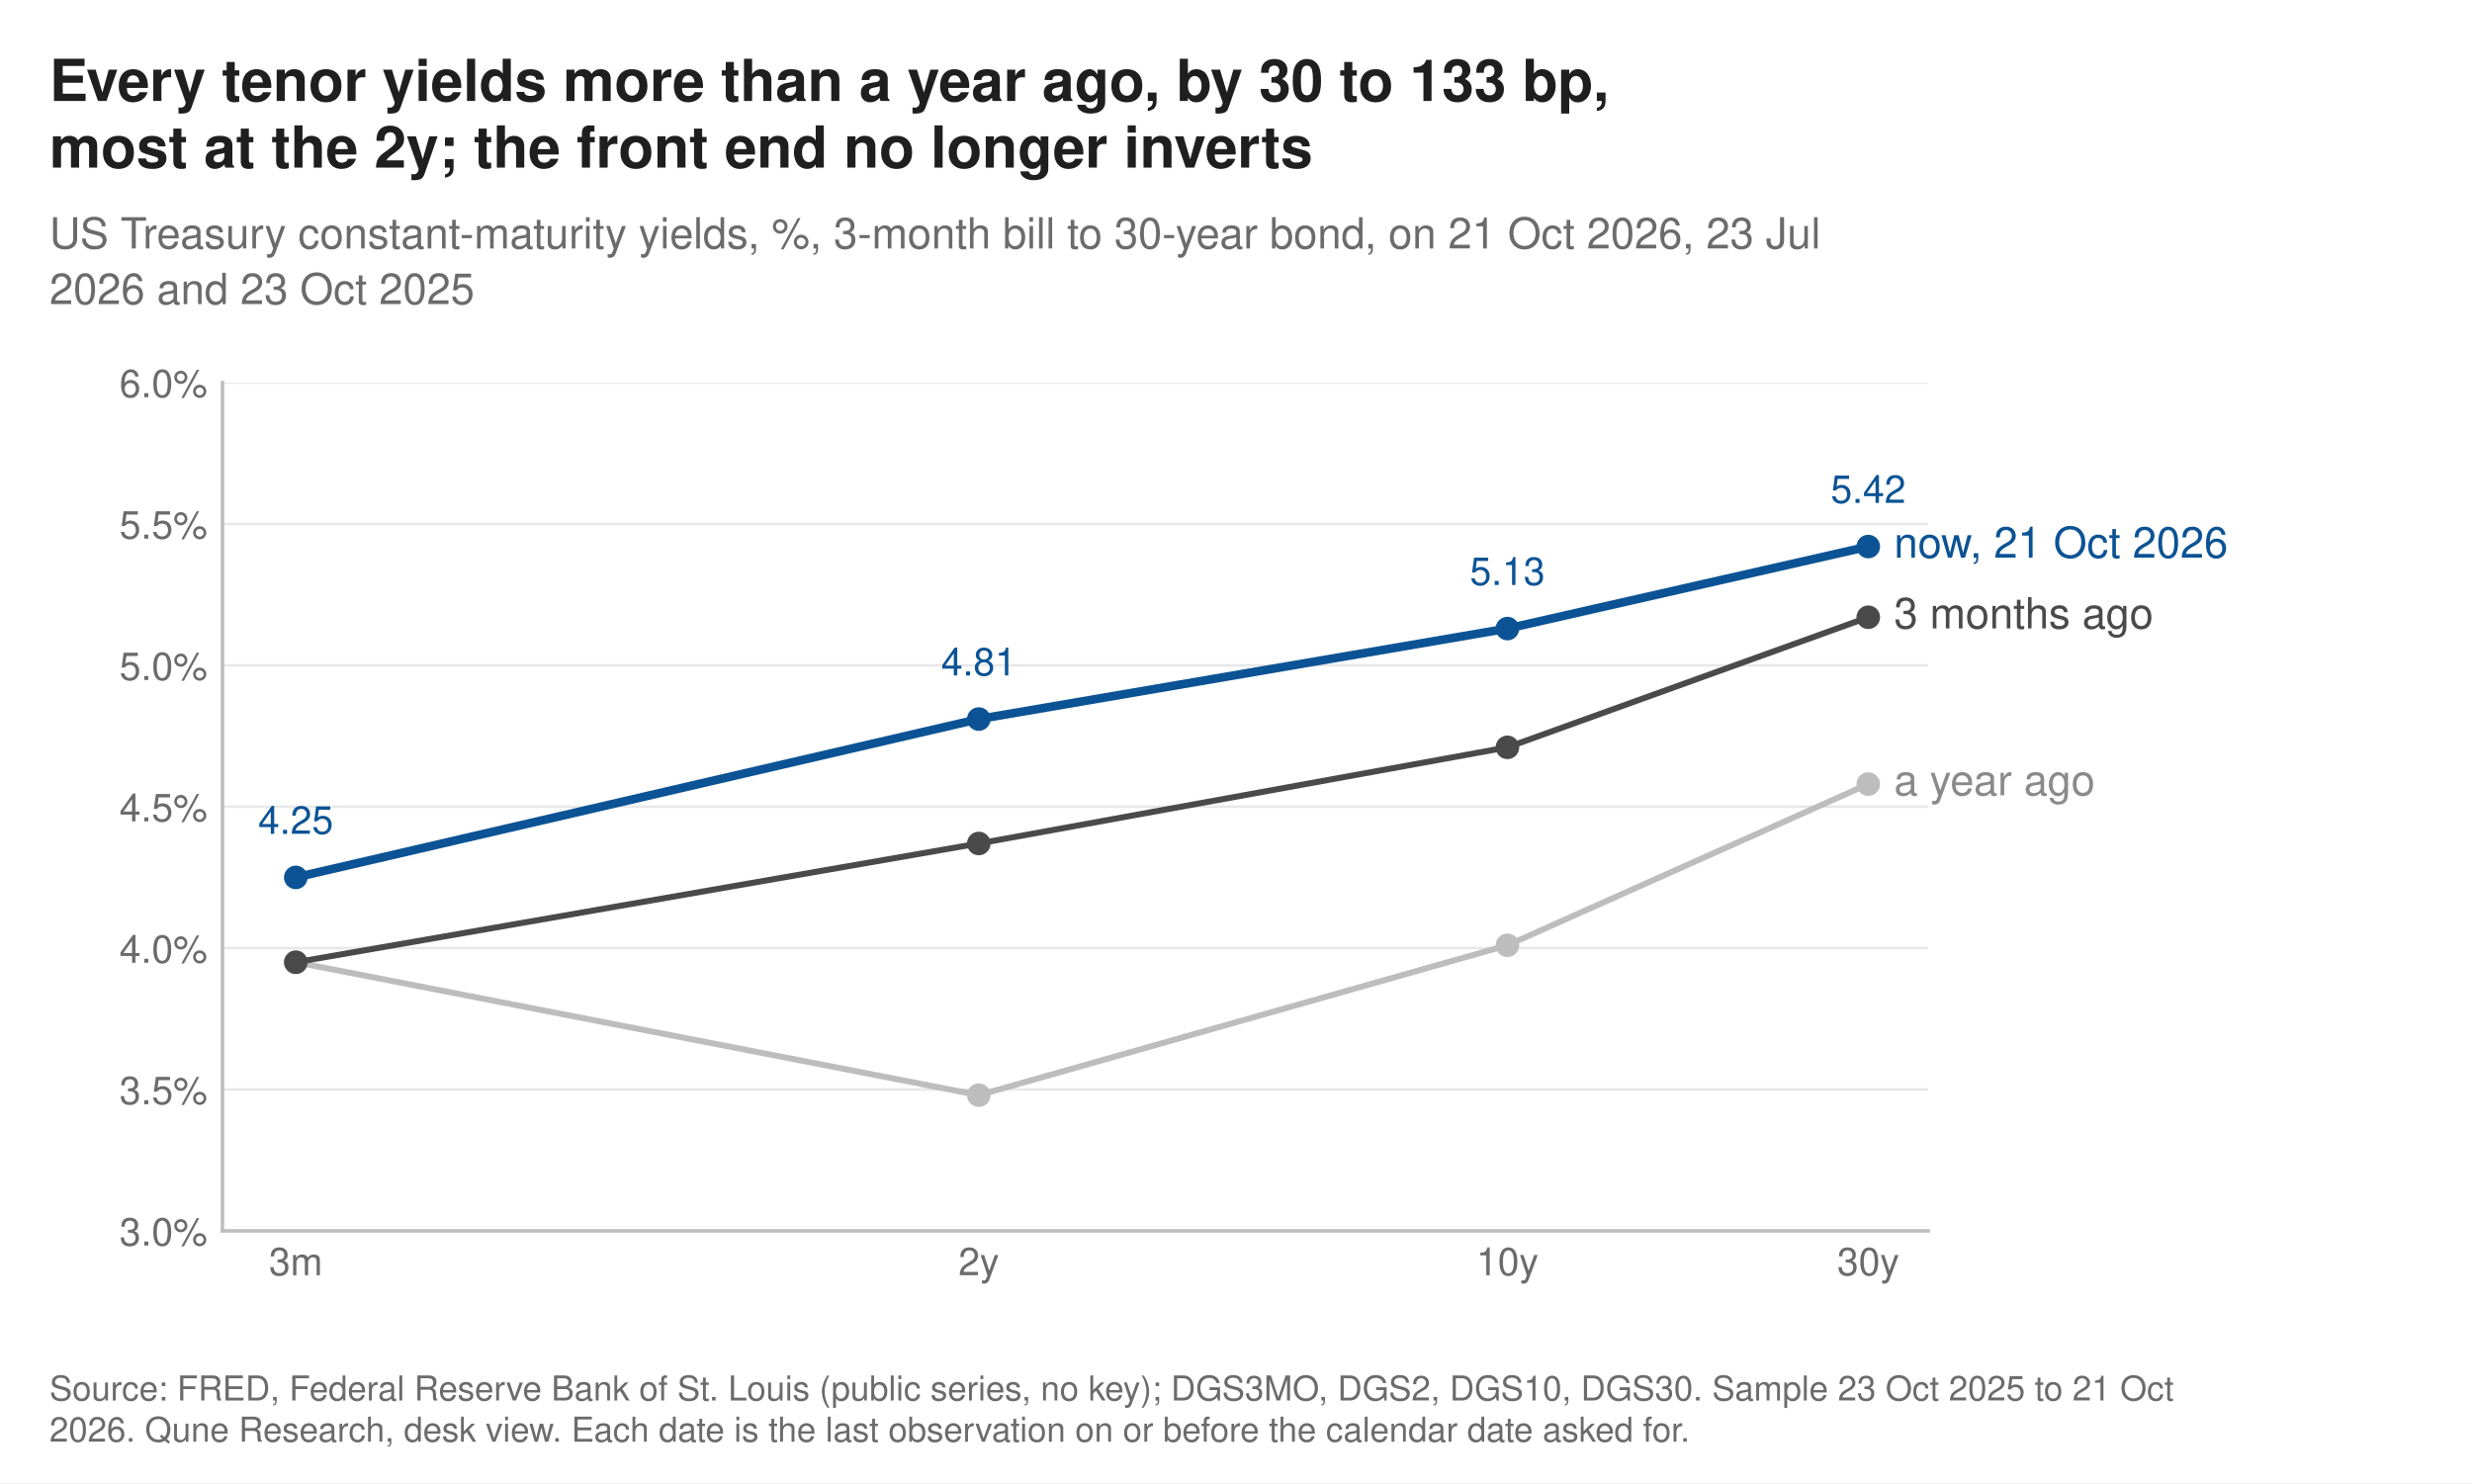
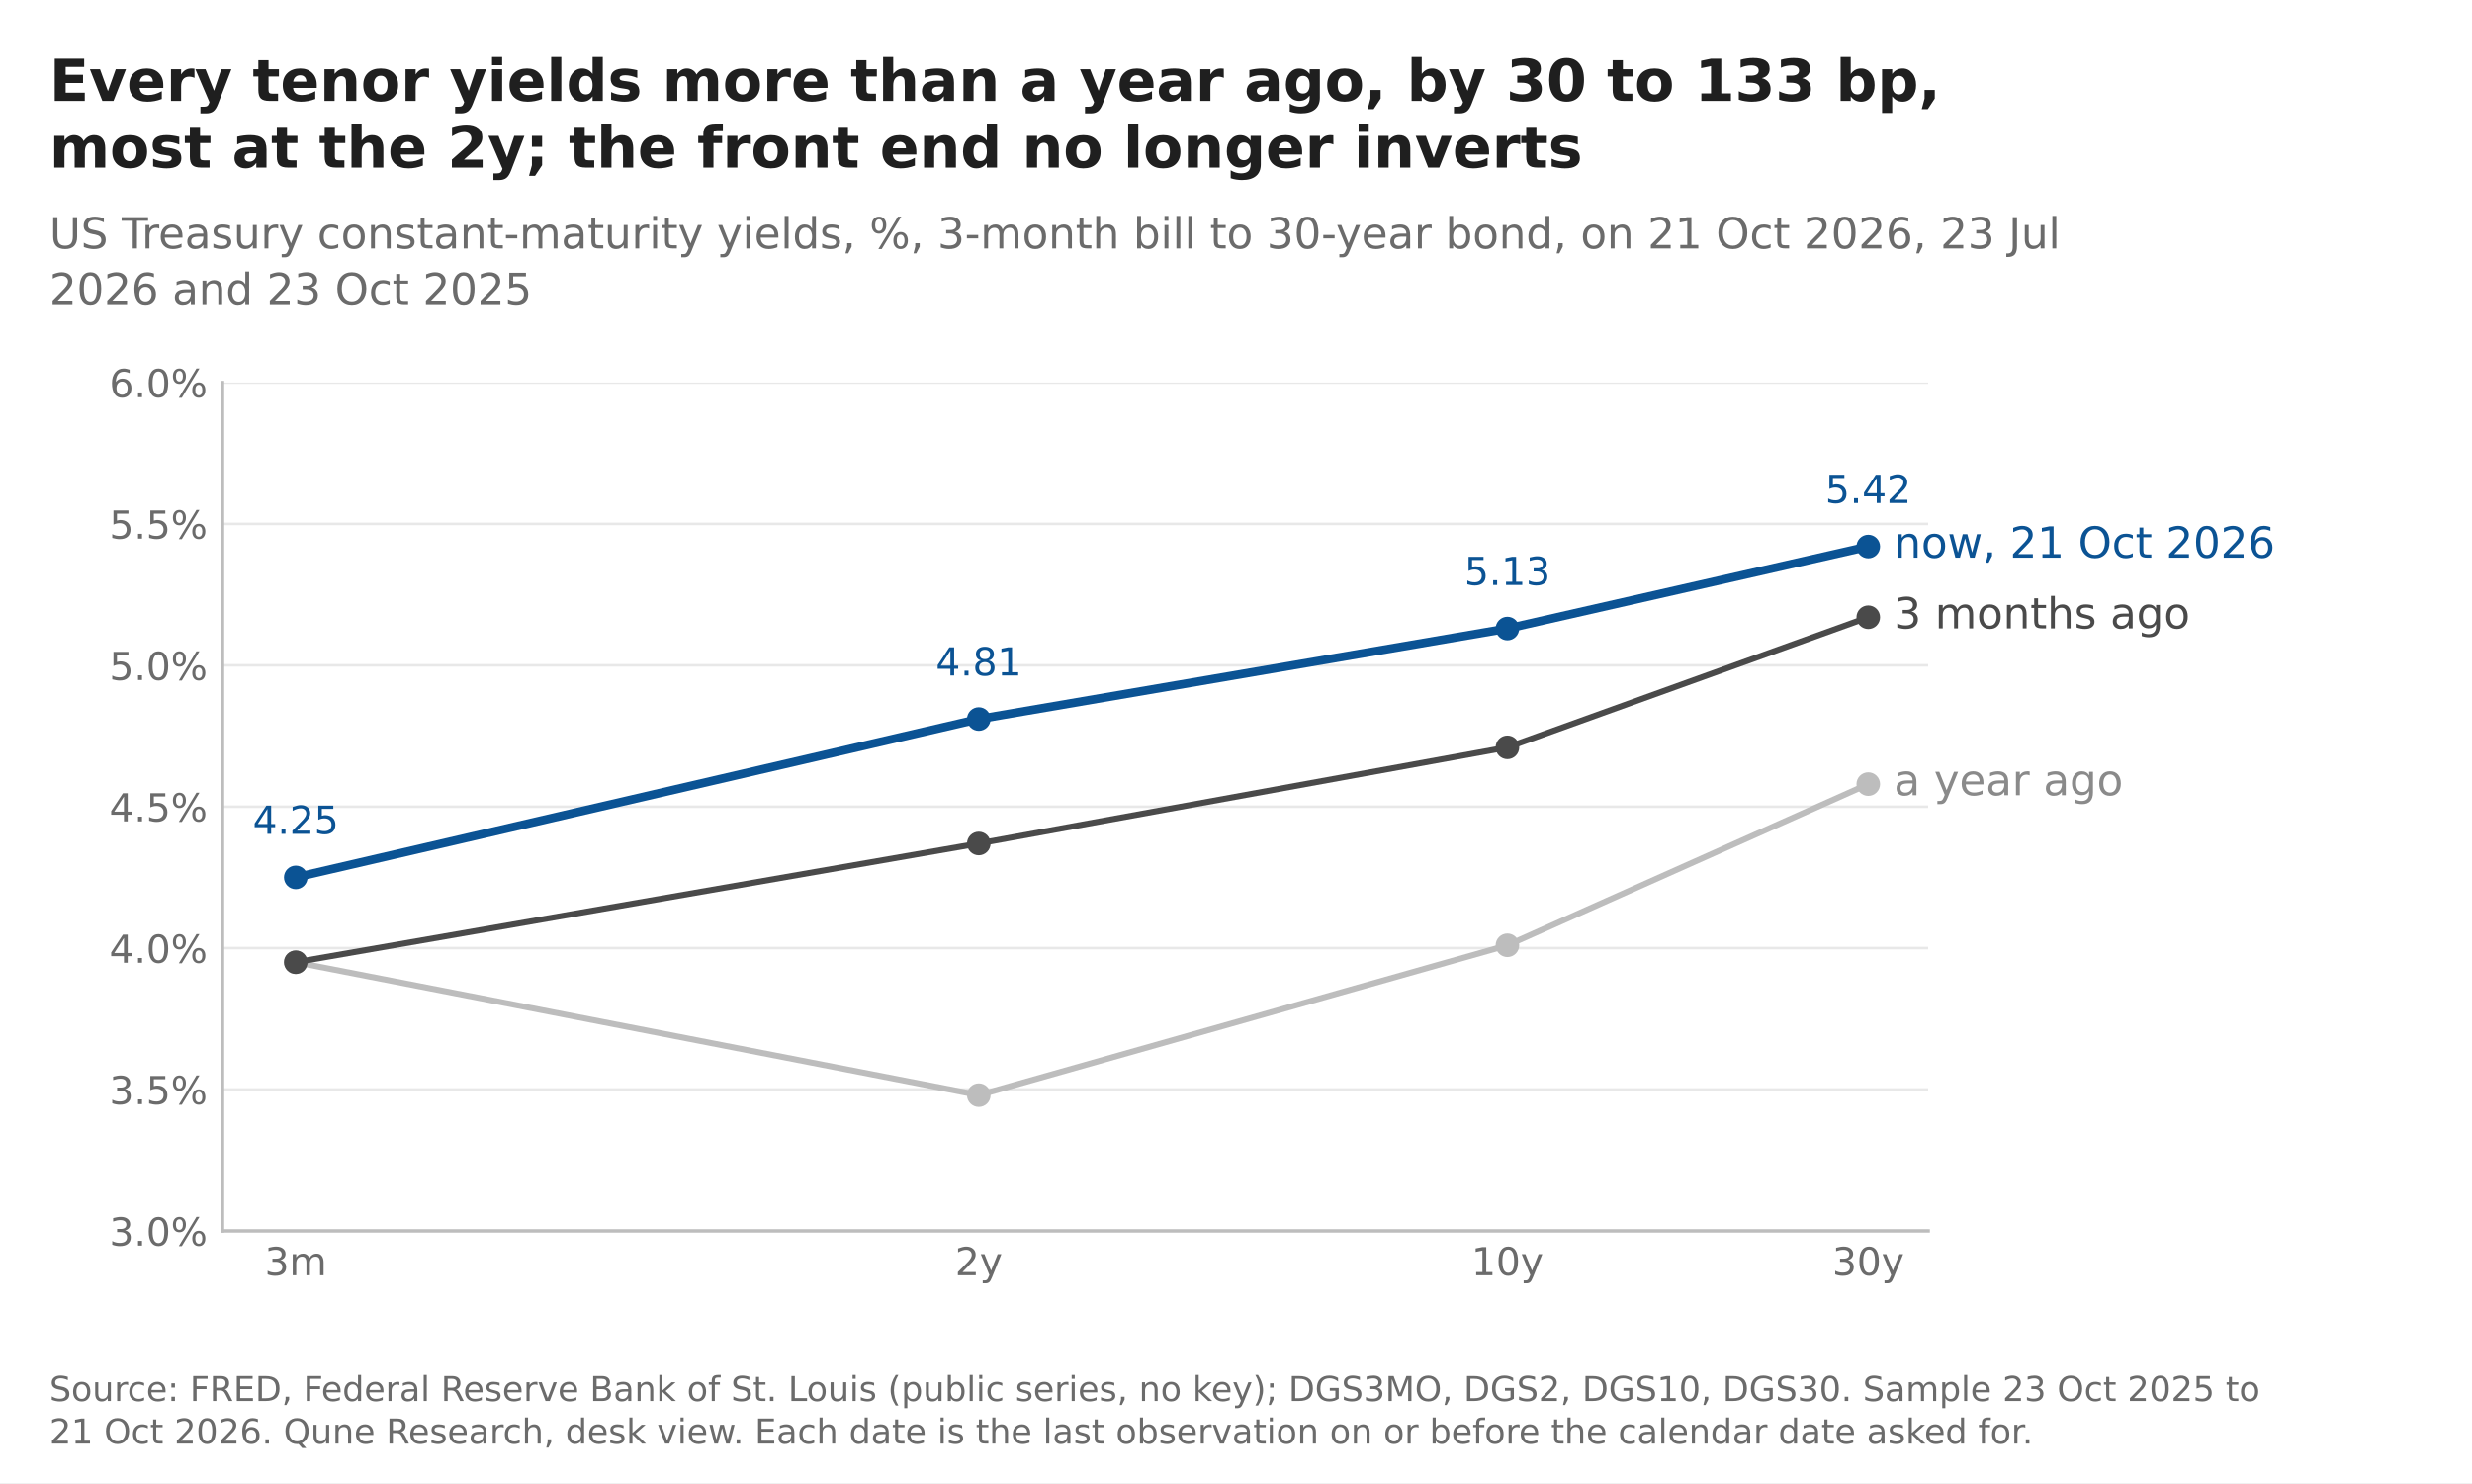
<svg xmlns="http://www.w3.org/2000/svg" xmlns:xlink="http://www.w3.org/1999/xlink" width="576pt" height="345.6pt" viewBox="0 0 576 345.6" version="1.1">
  <defs>
    <style type="text/css">*{stroke-linejoin: round; stroke-linecap: butt}</style>
  </defs>
  <g id="figure_1">
    <g id="patch_1">
      <path d="M 0 345.6  L 576 345.6  L 576 0  L 0 0  z " style="fill: #ffffff" />
    </g>
    <g id="axes_1">
      <g id="patch_2">
        <path d="M 51.84 286.848  L 449.28 286.848  L 449.28 89.146  L 51.84 89.146  z " style="fill: #ffffff" />
      </g>
      <g id="matplotlib.axis_1">
        <g id="xtick_1">
          <g id="line2d_1" />
          <g id="text_1">
-             <text style="font-size: 9px; font-family: 'Helvetica Neue', 'Helvetica', 'Arial', 'Liberation Sans', 'DejaVu Sans', sans-serif; text-anchor: middle; fill: #6b6b6b" x="68.918" y="297.186" transform="rotate(-0 68.91817 297.1859)">3m</text>
+             <text style="font-size: 9px; font-family: 'DejaVu Sans', sans-serif; text-anchor: middle; fill: #6b6b6b" x="68.918" y="297.186" transform="rotate(-0 68.91817 297.1859)">3m</text>
          </g>
        </g>
        <g id="xtick_2">
          <g id="line2d_2" />
          <g id="text_2">
-             <text style="font-size: 9px; font-family: 'Helvetica Neue', 'Helvetica', 'Arial', 'Liberation Sans', 'DejaVu Sans', sans-serif; text-anchor: middle; fill: #6b6b6b" x="228.067" y="297.186" transform="rotate(-0 228.067 297.1859)">2y</text>
+             <text style="font-size: 9px; font-family: 'DejaVu Sans', sans-serif; text-anchor: middle; fill: #6b6b6b" x="228.067" y="297.186" transform="rotate(-0 228.067 297.1859)">2y</text>
          </g>
        </g>
        <g id="xtick_3">
          <g id="line2d_3" />
          <g id="text_3">
-             <text style="font-size: 9px; font-family: 'Helvetica Neue', 'Helvetica', 'Arial', 'Liberation Sans', 'DejaVu Sans', sans-serif; text-anchor: middle; fill: #6b6b6b" x="351.244" y="297.186" transform="rotate(-0 351.2445 297.1859)">10y</text>
+             <text style="font-size: 9px; font-family: 'DejaVu Sans', sans-serif; text-anchor: middle; fill: #6b6b6b" x="351.244" y="297.186" transform="rotate(-0 351.2445 297.1859)">10y</text>
          </g>
        </g>
        <g id="xtick_4">
          <g id="line2d_4" />
          <g id="text_4">
-             <text style="font-size: 9px; font-family: 'Helvetica Neue', 'Helvetica', 'Arial', 'Liberation Sans', 'DejaVu Sans', sans-serif; text-anchor: middle; fill: #6b6b6b" x="435.326" y="297.186" transform="rotate(-0 435.3261 297.1859)">30y</text>
+             <text style="font-size: 9px; font-family: 'DejaVu Sans', sans-serif; text-anchor: middle; fill: #6b6b6b" x="435.326" y="297.186" transform="rotate(-0 435.3261 297.1859)">30y</text>
          </g>
        </g>
      </g>
      <g id="matplotlib.axis_2">
        <g id="ytick_1">
          <g id="line2d_5">
-             <path d="M 51.84 286.848  L 449.28 286.848  " clip-path="url(#p5051b0ebe6)" style="fill: none; stroke: #e8e8e8; stroke-width: 0.6; stroke-linecap: round" />
+             <path d="M 51.84 286.848  L 449.28 286.848  " clip-path="url(#pea6b366f8a)" style="fill: none; stroke: #e8e8e8; stroke-width: 0.6; stroke-linecap: round" />
          </g>
          <g id="line2d_6" />
          <g id="text_5">
-             <text style="font-size: 9px; font-family: 'Helvetica Neue', 'Helvetica', 'Arial', 'Liberation Sans', 'DejaVu Sans', sans-serif; text-anchor: end; fill: #6b6b6b" x="48.34" y="290.267" transform="rotate(-0 48.34 290.2669)">3.0%</text>
+             <text style="font-size: 9px; font-family: 'DejaVu Sans', sans-serif; text-anchor: end; fill: #6b6b6b" x="48.34" y="290.267" transform="rotate(-0 48.34 290.2669)">3.0%</text>
          </g>
        </g>
        <g id="ytick_2">
          <g id="line2d_7">
-             <path d="M 51.84 253.898  L 449.28 253.898  " clip-path="url(#p5051b0ebe6)" style="fill: none; stroke: #e8e8e8; stroke-width: 0.6; stroke-linecap: round" />
+             <path d="M 51.84 253.898  L 449.28 253.898  " clip-path="url(#pea6b366f8a)" style="fill: none; stroke: #e8e8e8; stroke-width: 0.6; stroke-linecap: round" />
          </g>
          <g id="line2d_8" />
          <g id="text_6">
-             <text style="font-size: 9px; font-family: 'Helvetica Neue', 'Helvetica', 'Arial', 'Liberation Sans', 'DejaVu Sans', sans-serif; text-anchor: end; fill: #6b6b6b" x="48.34" y="257.317" transform="rotate(-0 48.34 257.3166)">3.5%</text>
+             <text style="font-size: 9px; font-family: 'DejaVu Sans', sans-serif; text-anchor: end; fill: #6b6b6b" x="48.34" y="257.317" transform="rotate(-0 48.34 257.3166)">3.5%</text>
          </g>
        </g>
        <g id="ytick_3">
          <g id="line2d_9">
-             <path d="M 51.84 220.947  L 449.28 220.947  " clip-path="url(#p5051b0ebe6)" style="fill: none; stroke: #e8e8e8; stroke-width: 0.6; stroke-linecap: round" />
+             <path d="M 51.84 220.947  L 449.28 220.947  " clip-path="url(#pea6b366f8a)" style="fill: none; stroke: #e8e8e8; stroke-width: 0.6; stroke-linecap: round" />
          </g>
          <g id="line2d_10" />
          <g id="text_7">
-             <text style="font-size: 9px; font-family: 'Helvetica Neue', 'Helvetica', 'Arial', 'Liberation Sans', 'DejaVu Sans', sans-serif; text-anchor: end; fill: #6b6b6b" x="48.34" y="224.366" transform="rotate(-0 48.34 224.3663)">4.0%</text>
+             <text style="font-size: 9px; font-family: 'DejaVu Sans', sans-serif; text-anchor: end; fill: #6b6b6b" x="48.34" y="224.366" transform="rotate(-0 48.34 224.3663)">4.0%</text>
          </g>
        </g>
        <g id="ytick_4">
          <g id="line2d_11">
-             <path d="M 51.84 187.997  L 449.28 187.997  " clip-path="url(#p5051b0ebe6)" style="fill: none; stroke: #e8e8e8; stroke-width: 0.6; stroke-linecap: round" />
+             <path d="M 51.84 187.997  L 449.28 187.997  " clip-path="url(#pea6b366f8a)" style="fill: none; stroke: #e8e8e8; stroke-width: 0.6; stroke-linecap: round" />
          </g>
          <g id="line2d_12" />
          <g id="text_8">
-             <text style="font-size: 9px; font-family: 'Helvetica Neue', 'Helvetica', 'Arial', 'Liberation Sans', 'DejaVu Sans', sans-serif; text-anchor: end; fill: #6b6b6b" x="48.34" y="191.416" transform="rotate(-0 48.34 191.4159)">4.5%</text>
+             <text style="font-size: 9px; font-family: 'DejaVu Sans', sans-serif; text-anchor: end; fill: #6b6b6b" x="48.34" y="191.416" transform="rotate(-0 48.34 191.4159)">4.5%</text>
          </g>
        </g>
        <g id="ytick_5">
          <g id="line2d_13">
-             <path d="M 51.84 155.047  L 449.28 155.047  " clip-path="url(#p5051b0ebe6)" style="fill: none; stroke: #e8e8e8; stroke-width: 0.6; stroke-linecap: round" />
+             <path d="M 51.84 155.047  L 449.28 155.047  " clip-path="url(#pea6b366f8a)" style="fill: none; stroke: #e8e8e8; stroke-width: 0.6; stroke-linecap: round" />
          </g>
          <g id="line2d_14" />
          <g id="text_9">
-             <text style="font-size: 9px; font-family: 'Helvetica Neue', 'Helvetica', 'Arial', 'Liberation Sans', 'DejaVu Sans', sans-serif; text-anchor: end; fill: #6b6b6b" x="48.34" y="158.466" transform="rotate(-0 48.34 158.4656)">5.0%</text>
+             <text style="font-size: 9px; font-family: 'DejaVu Sans', sans-serif; text-anchor: end; fill: #6b6b6b" x="48.34" y="158.466" transform="rotate(-0 48.34 158.4656)">5.0%</text>
          </g>
        </g>
        <g id="ytick_6">
          <g id="line2d_15">
-             <path d="M 51.84 122.096  L 449.28 122.096  " clip-path="url(#p5051b0ebe6)" style="fill: none; stroke: #e8e8e8; stroke-width: 0.6; stroke-linecap: round" />
+             <path d="M 51.84 122.096  L 449.28 122.096  " clip-path="url(#pea6b366f8a)" style="fill: none; stroke: #e8e8e8; stroke-width: 0.6; stroke-linecap: round" />
          </g>
          <g id="line2d_16" />
          <g id="text_10">
-             <text style="font-size: 9px; font-family: 'Helvetica Neue', 'Helvetica', 'Arial', 'Liberation Sans', 'DejaVu Sans', sans-serif; text-anchor: end; fill: #6b6b6b" x="48.34" y="125.515" transform="rotate(-0 48.34 125.5153)">5.5%</text>
+             <text style="font-size: 9px; font-family: 'DejaVu Sans', sans-serif; text-anchor: end; fill: #6b6b6b" x="48.34" y="125.515" transform="rotate(-0 48.34 125.5153)">5.5%</text>
          </g>
        </g>
        <g id="ytick_7">
          <g id="line2d_17">
-             <path d="M 51.84 89.146  L 449.28 89.146  " clip-path="url(#p5051b0ebe6)" style="fill: none; stroke: #e8e8e8; stroke-width: 0.6; stroke-linecap: round" />
+             <path d="M 51.84 89.146  L 449.28 89.146  " clip-path="url(#pea6b366f8a)" style="fill: none; stroke: #e8e8e8; stroke-width: 0.6; stroke-linecap: round" />
          </g>
          <g id="line2d_18" />
          <g id="text_11">
-             <text style="font-size: 9px; font-family: 'Helvetica Neue', 'Helvetica', 'Arial', 'Liberation Sans', 'DejaVu Sans', sans-serif; text-anchor: end; fill: #6b6b6b" x="48.34" y="92.565" transform="rotate(-0 48.34 92.56494)">6.0%</text>
+             <text style="font-size: 9px; font-family: 'DejaVu Sans', sans-serif; text-anchor: end; fill: #6b6b6b" x="48.34" y="92.565" transform="rotate(-0 48.34 92.56494)">6.0%</text>
          </g>
        </g>
      </g>
      <g id="line2d_19">
-         <path d="M 68.918 224.242  L 228.067 255.216  L 351.244 220.288  L 435.326 182.725  " clip-path="url(#p5051b0ebe6)" style="fill: none; stroke: #bdbdbd; stroke-width: 1.4; stroke-linecap: round" />
+         <path d="M 68.918 224.242  L 228.067 255.216  L 351.244 220.288  L 435.326 182.725  " clip-path="url(#pea6b366f8a)" style="fill: none; stroke: #bdbdbd; stroke-width: 1.4; stroke-linecap: round" />
        <defs>
-           <path id="m68780a3c21" d="M 0 2.25  C 0.597 2.25 1.169 2.013 1.591 1.591  C 2.013 1.169 2.25 0.597 2.25 0  C 2.25 -0.597 2.013 -1.169 1.591 -1.591  C 1.169 -2.013 0.597 -2.25 0 -2.25  C -0.597 -2.25 -1.169 -2.013 -1.591 -1.591  C -2.013 -1.169 -2.25 -0.597 -2.25 0  C -2.25 0.597 -2.013 1.169 -1.591 1.591  C -1.169 2.013 -0.597 2.25 0 2.25  z " style="stroke: #bdbdbd" />
+           <path id="m6de71df983" d="M 0 2.25  C 0.597 2.25 1.169 2.013 1.591 1.591  C 2.013 1.169 2.25 0.597 2.25 0  C 2.25 -0.597 2.013 -1.169 1.591 -1.591  C 1.169 -2.013 0.597 -2.25 0 -2.25  C -0.597 -2.25 -1.169 -2.013 -1.591 -1.591  C -2.013 -1.169 -2.25 -0.597 -2.25 0  C -2.25 0.597 -2.013 1.169 -1.591 1.591  C -1.169 2.013 -0.597 2.25 0 2.25  z " style="stroke: #bdbdbd" />
        </defs>
-         <g clip-path="url(#p5051b0ebe6)">
-           <use xlink:href="#m68780a3c21" x="68.918" y="224.242" style="fill: #bdbdbd; stroke: #bdbdbd" />
-           <use xlink:href="#m68780a3c21" x="228.067" y="255.216" style="fill: #bdbdbd; stroke: #bdbdbd" />
-           <use xlink:href="#m68780a3c21" x="351.244" y="220.288" style="fill: #bdbdbd; stroke: #bdbdbd" />
-           <use xlink:href="#m68780a3c21" x="435.326" y="182.725" style="fill: #bdbdbd; stroke: #bdbdbd" />
+         <g clip-path="url(#pea6b366f8a)">
+           <use xlink:href="#m6de71df983" x="68.918" y="224.242" style="fill: #bdbdbd; stroke: #bdbdbd" />
+           <use xlink:href="#m6de71df983" x="228.067" y="255.216" style="fill: #bdbdbd; stroke: #bdbdbd" />
+           <use xlink:href="#m6de71df983" x="351.244" y="220.288" style="fill: #bdbdbd; stroke: #bdbdbd" />
+           <use xlink:href="#m6de71df983" x="435.326" y="182.725" style="fill: #bdbdbd; stroke: #bdbdbd" />
        </g>
      </g>
      <g id="line2d_20">
-         <path d="M 68.918 224.242  L 228.067 196.564  L 351.244 174.158  L 435.326 143.844  " clip-path="url(#p5051b0ebe6)" style="fill: none; stroke: #4a4a4a; stroke-width: 1.4; stroke-linecap: round" />
+         <path d="M 68.918 224.242  L 228.067 196.564  L 351.244 174.158  L 435.326 143.844  " clip-path="url(#pea6b366f8a)" style="fill: none; stroke: #4a4a4a; stroke-width: 1.4; stroke-linecap: round" />
        <defs>
-           <path id="mca49f2cf93" d="M 0 2.25  C 0.597 2.25 1.169 2.013 1.591 1.591  C 2.013 1.169 2.25 0.597 2.25 0  C 2.25 -0.597 2.013 -1.169 1.591 -1.591  C 1.169 -2.013 0.597 -2.25 0 -2.25  C -0.597 -2.25 -1.169 -2.013 -1.591 -1.591  C -2.013 -1.169 -2.25 -0.597 -2.25 0  C -2.25 0.597 -2.013 1.169 -1.591 1.591  C -1.169 2.013 -0.597 2.25 0 2.25  z " style="stroke: #4a4a4a" />
+           <path id="mec202177a8" d="M 0 2.25  C 0.597 2.25 1.169 2.013 1.591 1.591  C 2.013 1.169 2.25 0.597 2.25 0  C 2.25 -0.597 2.013 -1.169 1.591 -1.591  C 1.169 -2.013 0.597 -2.25 0 -2.25  C -0.597 -2.25 -1.169 -2.013 -1.591 -1.591  C -2.013 -1.169 -2.25 -0.597 -2.25 0  C -2.25 0.597 -2.013 1.169 -1.591 1.591  C -1.169 2.013 -0.597 2.25 0 2.25  z " style="stroke: #4a4a4a" />
        </defs>
-         <g clip-path="url(#p5051b0ebe6)">
-           <use xlink:href="#mca49f2cf93" x="68.918" y="224.242" style="fill: #4a4a4a; stroke: #4a4a4a" />
-           <use xlink:href="#mca49f2cf93" x="228.067" y="196.564" style="fill: #4a4a4a; stroke: #4a4a4a" />
-           <use xlink:href="#mca49f2cf93" x="351.244" y="174.158" style="fill: #4a4a4a; stroke: #4a4a4a" />
-           <use xlink:href="#mca49f2cf93" x="435.326" y="143.844" style="fill: #4a4a4a; stroke: #4a4a4a" />
+         <g clip-path="url(#pea6b366f8a)">
+           <use xlink:href="#mec202177a8" x="68.918" y="224.242" style="fill: #4a4a4a; stroke: #4a4a4a" />
+           <use xlink:href="#mec202177a8" x="228.067" y="196.564" style="fill: #4a4a4a; stroke: #4a4a4a" />
+           <use xlink:href="#mec202177a8" x="351.244" y="174.158" style="fill: #4a4a4a; stroke: #4a4a4a" />
+           <use xlink:href="#mec202177a8" x="435.326" y="143.844" style="fill: #4a4a4a; stroke: #4a4a4a" />
        </g>
      </g>
      <g id="line2d_21">
-         <path d="M 68.918 204.472  L 228.067 167.568  L 351.244 146.48  L 435.326 127.368  " clip-path="url(#p5051b0ebe6)" style="fill: none; stroke: #0b5394; stroke-width: 2; stroke-linecap: round" />
+         <path d="M 68.918 204.472  L 228.067 167.568  L 351.244 146.48  L 435.326 127.368  " clip-path="url(#pea6b366f8a)" style="fill: none; stroke: #0b5394; stroke-width: 2; stroke-linecap: round" />
        <defs>
-           <path id="m60c5e38e81" d="M 0 2.25  C 0.597 2.25 1.169 2.013 1.591 1.591  C 2.013 1.169 2.25 0.597 2.25 0  C 2.25 -0.597 2.013 -1.169 1.591 -1.591  C 1.169 -2.013 0.597 -2.25 0 -2.25  C -0.597 -2.25 -1.169 -2.013 -1.591 -1.591  C -2.013 -1.169 -2.25 -0.597 -2.25 0  C -2.25 0.597 -2.013 1.169 -1.591 1.591  C -1.169 2.013 -0.597 2.25 0 2.25  z " style="stroke: #0b5394" />
+           <path id="m78d2b74a4d" d="M 0 2.25  C 0.597 2.25 1.169 2.013 1.591 1.591  C 2.013 1.169 2.25 0.597 2.25 0  C 2.25 -0.597 2.013 -1.169 1.591 -1.591  C 1.169 -2.013 0.597 -2.25 0 -2.25  C -0.597 -2.25 -1.169 -2.013 -1.591 -1.591  C -2.013 -1.169 -2.25 -0.597 -2.25 0  C -2.25 0.597 -2.013 1.169 -1.591 1.591  C -1.169 2.013 -0.597 2.25 0 2.25  z " style="stroke: #0b5394" />
        </defs>
-         <g clip-path="url(#p5051b0ebe6)">
-           <use xlink:href="#m60c5e38e81" x="68.918" y="204.472" style="fill: #0b5394; stroke: #0b5394" />
-           <use xlink:href="#m60c5e38e81" x="228.067" y="167.568" style="fill: #0b5394; stroke: #0b5394" />
-           <use xlink:href="#m60c5e38e81" x="351.244" y="146.48" style="fill: #0b5394; stroke: #0b5394" />
-           <use xlink:href="#m60c5e38e81" x="435.326" y="127.368" style="fill: #0b5394; stroke: #0b5394" />
+         <g clip-path="url(#pea6b366f8a)">
+           <use xlink:href="#m78d2b74a4d" x="68.918" y="204.472" style="fill: #0b5394; stroke: #0b5394" />
+           <use xlink:href="#m78d2b74a4d" x="228.067" y="167.568" style="fill: #0b5394; stroke: #0b5394" />
+           <use xlink:href="#m78d2b74a4d" x="351.244" y="146.48" style="fill: #0b5394; stroke: #0b5394" />
+           <use xlink:href="#m78d2b74a4d" x="435.326" y="127.368" style="fill: #0b5394; stroke: #0b5394" />
        </g>
      </g>
      <g id="patch_3">
        <path d="M 51.84 286.848  L 51.84 89.146  " style="fill: none; stroke: #bdbdbd; stroke-width: 0.8; stroke-linejoin: miter; stroke-linecap: square" />
      </g>
      <g id="patch_4">
        <path d="M 51.84 286.848  L 449.28 286.848  " style="fill: none; stroke: #bdbdbd; stroke-width: 0.8; stroke-linejoin: miter; stroke-linecap: square" />
      </g>
      <g id="text_12">
-         <text style="font-size: 10px; font-family: 'Helvetica Neue', 'Helvetica', 'Arial', 'Liberation Sans', 'DejaVu Sans', sans-serif; text-anchor: start; fill: #8a8a8a" x="441.326" y="185.323" transform="rotate(-0 441.3261 185.3226)">a year ago</text>
+         <text style="font-size: 10px; font-family: 'DejaVu Sans', sans-serif; text-anchor: start; fill: #8a8a8a" x="441.326" y="185.323" transform="rotate(-0 441.3261 185.3226)">a year ago</text>
      </g>
      <g id="text_13">
-         <text style="font-size: 10px; font-family: 'Helvetica Neue', 'Helvetica', 'Arial', 'Liberation Sans', 'DejaVu Sans', sans-serif; text-anchor: start; fill: #4a4a4a" x="441.326" y="146.442" transform="rotate(-0 441.3261 146.4416)">3 months ago</text>
+         <text style="font-size: 10px; font-family: 'DejaVu Sans', sans-serif; text-anchor: start; fill: #4a4a4a" x="441.326" y="146.442" transform="rotate(-0 441.3261 146.4416)">3 months ago</text>
      </g>
      <g id="text_14">
-         <text style="font-size: 10px; font-family: 'Helvetica Neue', 'Helvetica', 'Arial', 'Liberation Sans', 'DejaVu Sans', sans-serif; text-anchor: start; fill: #0b5394" x="441.326" y="129.966" transform="rotate(-0 441.3261 129.966)">now, 21 Oct 2026</text>
+         <text style="font-size: 10px; font-family: 'DejaVu Sans', sans-serif; text-anchor: start; fill: #0b5394" x="441.326" y="129.966" transform="rotate(-0 441.3261 129.966)">now, 21 Oct 2026</text>
      </g>
      <g id="text_15">
-         <text style="font-size: 9px; font-family: 'Helvetica Neue', 'Helvetica', 'Arial', 'Liberation Sans', 'DejaVu Sans', sans-serif; text-anchor: middle; fill: #0b5394" x="68.918" y="194.31" transform="rotate(-0 68.91817 194.3101)">4.25</text>
+         <text style="font-size: 9px; font-family: 'DejaVu Sans', sans-serif; text-anchor: middle; fill: #0b5394" x="68.918" y="194.31" transform="rotate(-0 68.91817 194.3101)">4.25</text>
      </g>
      <g id="text_16">
-         <text style="font-size: 9px; font-family: 'Helvetica Neue', 'Helvetica', 'Arial', 'Liberation Sans', 'DejaVu Sans', sans-serif; text-anchor: middle; fill: #0b5394" x="228.067" y="157.406" transform="rotate(-0 228.067 157.4057)">4.81</text>
+         <text style="font-size: 9px; font-family: 'DejaVu Sans', sans-serif; text-anchor: middle; fill: #0b5394" x="228.067" y="157.406" transform="rotate(-0 228.067 157.4057)">4.81</text>
      </g>
      <g id="text_17">
-         <text style="font-size: 9px; font-family: 'Helvetica Neue', 'Helvetica', 'Arial', 'Liberation Sans', 'DejaVu Sans', sans-serif; text-anchor: middle; fill: #0b5394" x="351.244" y="136.317" transform="rotate(-0 351.2445 136.3175)">5.13</text>
+         <text style="font-size: 9px; font-family: 'DejaVu Sans', sans-serif; text-anchor: middle; fill: #0b5394" x="351.244" y="136.317" transform="rotate(-0 351.2445 136.3175)">5.13</text>
      </g>
      <g id="text_18">
-         <text style="font-size: 9px; font-family: 'Helvetica Neue', 'Helvetica', 'Arial', 'Liberation Sans', 'DejaVu Sans', sans-serif; text-anchor: middle; fill: #0b5394" x="435.326" y="117.206" transform="rotate(-0 435.3261 117.2063)">5.42</text>
+         <text style="font-size: 9px; font-family: 'DejaVu Sans', sans-serif; text-anchor: middle; fill: #0b5394" x="435.326" y="117.206" transform="rotate(-0 435.3261 117.2063)">5.42</text>
      </g>
    </g>
    <g id="qune-title">
-       <text style="font-weight: 700; font-size: 13.5px; font-family: 'Helvetica Neue', 'Helvetica', 'Arial', 'Liberation Sans', 'DejaVu Sans', sans-serif; fill: #1f1f1f" transform="translate(11.52 23.53092)">Every tenor yields more than a year ago, by 30 to 133 bp,</text>
-       <text style="font-weight: 700; font-size: 13.5px; font-family: 'Helvetica Neue', 'Helvetica', 'Arial', 'Liberation Sans', 'DejaVu Sans', sans-serif; fill: #1f1f1f" transform="translate(11.52 39.05592)">most at the 2y; the front end no longer inverts</text>
+       <text style="font-weight: 700; font-size: 13.5px; font-family: 'DejaVu Sans', sans-serif; fill: #1f1f1f" transform="translate(11.52 23.53092)">Every tenor yields more than a year ago, by 30 to 133 bp,</text>
+       <text style="font-weight: 700; font-size: 13.5px; font-family: 'DejaVu Sans', sans-serif; fill: #1f1f1f" transform="translate(11.52 39.05592)">most at the 2y; the front end no longer inverts</text>
    </g>
    <g id="qune-subtitle">
-       <text style="font-size: 10px; font-family: 'Helvetica Neue', 'Helvetica', 'Arial', 'Liberation Sans', 'DejaVu Sans', sans-serif; fill: #6b6b6b" transform="translate(11.52 57.90537)">US Treasury constant-maturity yields, %, 3-month bill to 30-year bond, on 21 Oct 2026, 23 Jul</text>
-       <text style="font-size: 10px; font-family: 'Helvetica Neue', 'Helvetica', 'Arial', 'Liberation Sans', 'DejaVu Sans', sans-serif; fill: #6b6b6b" transform="translate(11.52 70.87413)">2026 and 23 Oct 2025</text>
+       <text style="font-size: 10px; font-family: 'DejaVu Sans', sans-serif; fill: #6b6b6b" transform="translate(11.52 57.90537)">US Treasury constant-maturity yields, %, 3-month bill to 30-year bond, on 21 Oct 2026, 23 Jul</text>
+       <text style="font-size: 10px; font-family: 'DejaVu Sans', sans-serif; fill: #6b6b6b" transform="translate(11.52 70.87413)">2026 and 23 Oct 2025</text>
    </g>
    <g id="qune-source-line">
-       <text style="font-size: 8px; font-family: 'Helvetica Neue', 'Helvetica', 'Arial', 'Liberation Sans', 'DejaVu Sans', sans-serif; fill: #6b6b6b" transform="translate(11.52 326.3632)">Source: FRED, Federal Reserve Bank of St. Louis (public series, no key); DGS3MO, DGS2, DGS10, DGS30. Sample 23 Oct 2025 to 21 Oct</text>
-       <text style="font-size: 8px; font-family: 'Helvetica Neue', 'Helvetica', 'Arial', 'Liberation Sans', 'DejaVu Sans', sans-serif; fill: #6b6b6b" transform="translate(11.52 335.9653)">2026. Qune Research, desk view. Each date is the last observation on or before the calendar date asked for.</text>
+       <text style="font-size: 8px; font-family: 'DejaVu Sans', sans-serif; fill: #6b6b6b" transform="translate(11.52 326.4955)">Source: FRED, Federal Reserve Bank of St. Louis (public series, no key); DGS3MO, DGS2, DGS10, DGS30. Sample 23 Oct 2025 to</text>
+       <text style="font-size: 8px; font-family: 'DejaVu Sans', sans-serif; fill: #6b6b6b" transform="translate(11.52 336.4117)">21 Oct 2026. Qune Research, desk view. Each date is the last observation on or before the calendar date asked for.</text>
    </g>
  </g>
  <defs>
-     <clipPath id="p5051b0ebe6">
+     <clipPath id="pea6b366f8a">
      <rect x="51.84" y="89.146" width="397.44" height="197.702" />
    </clipPath>
  </defs>
</svg>
